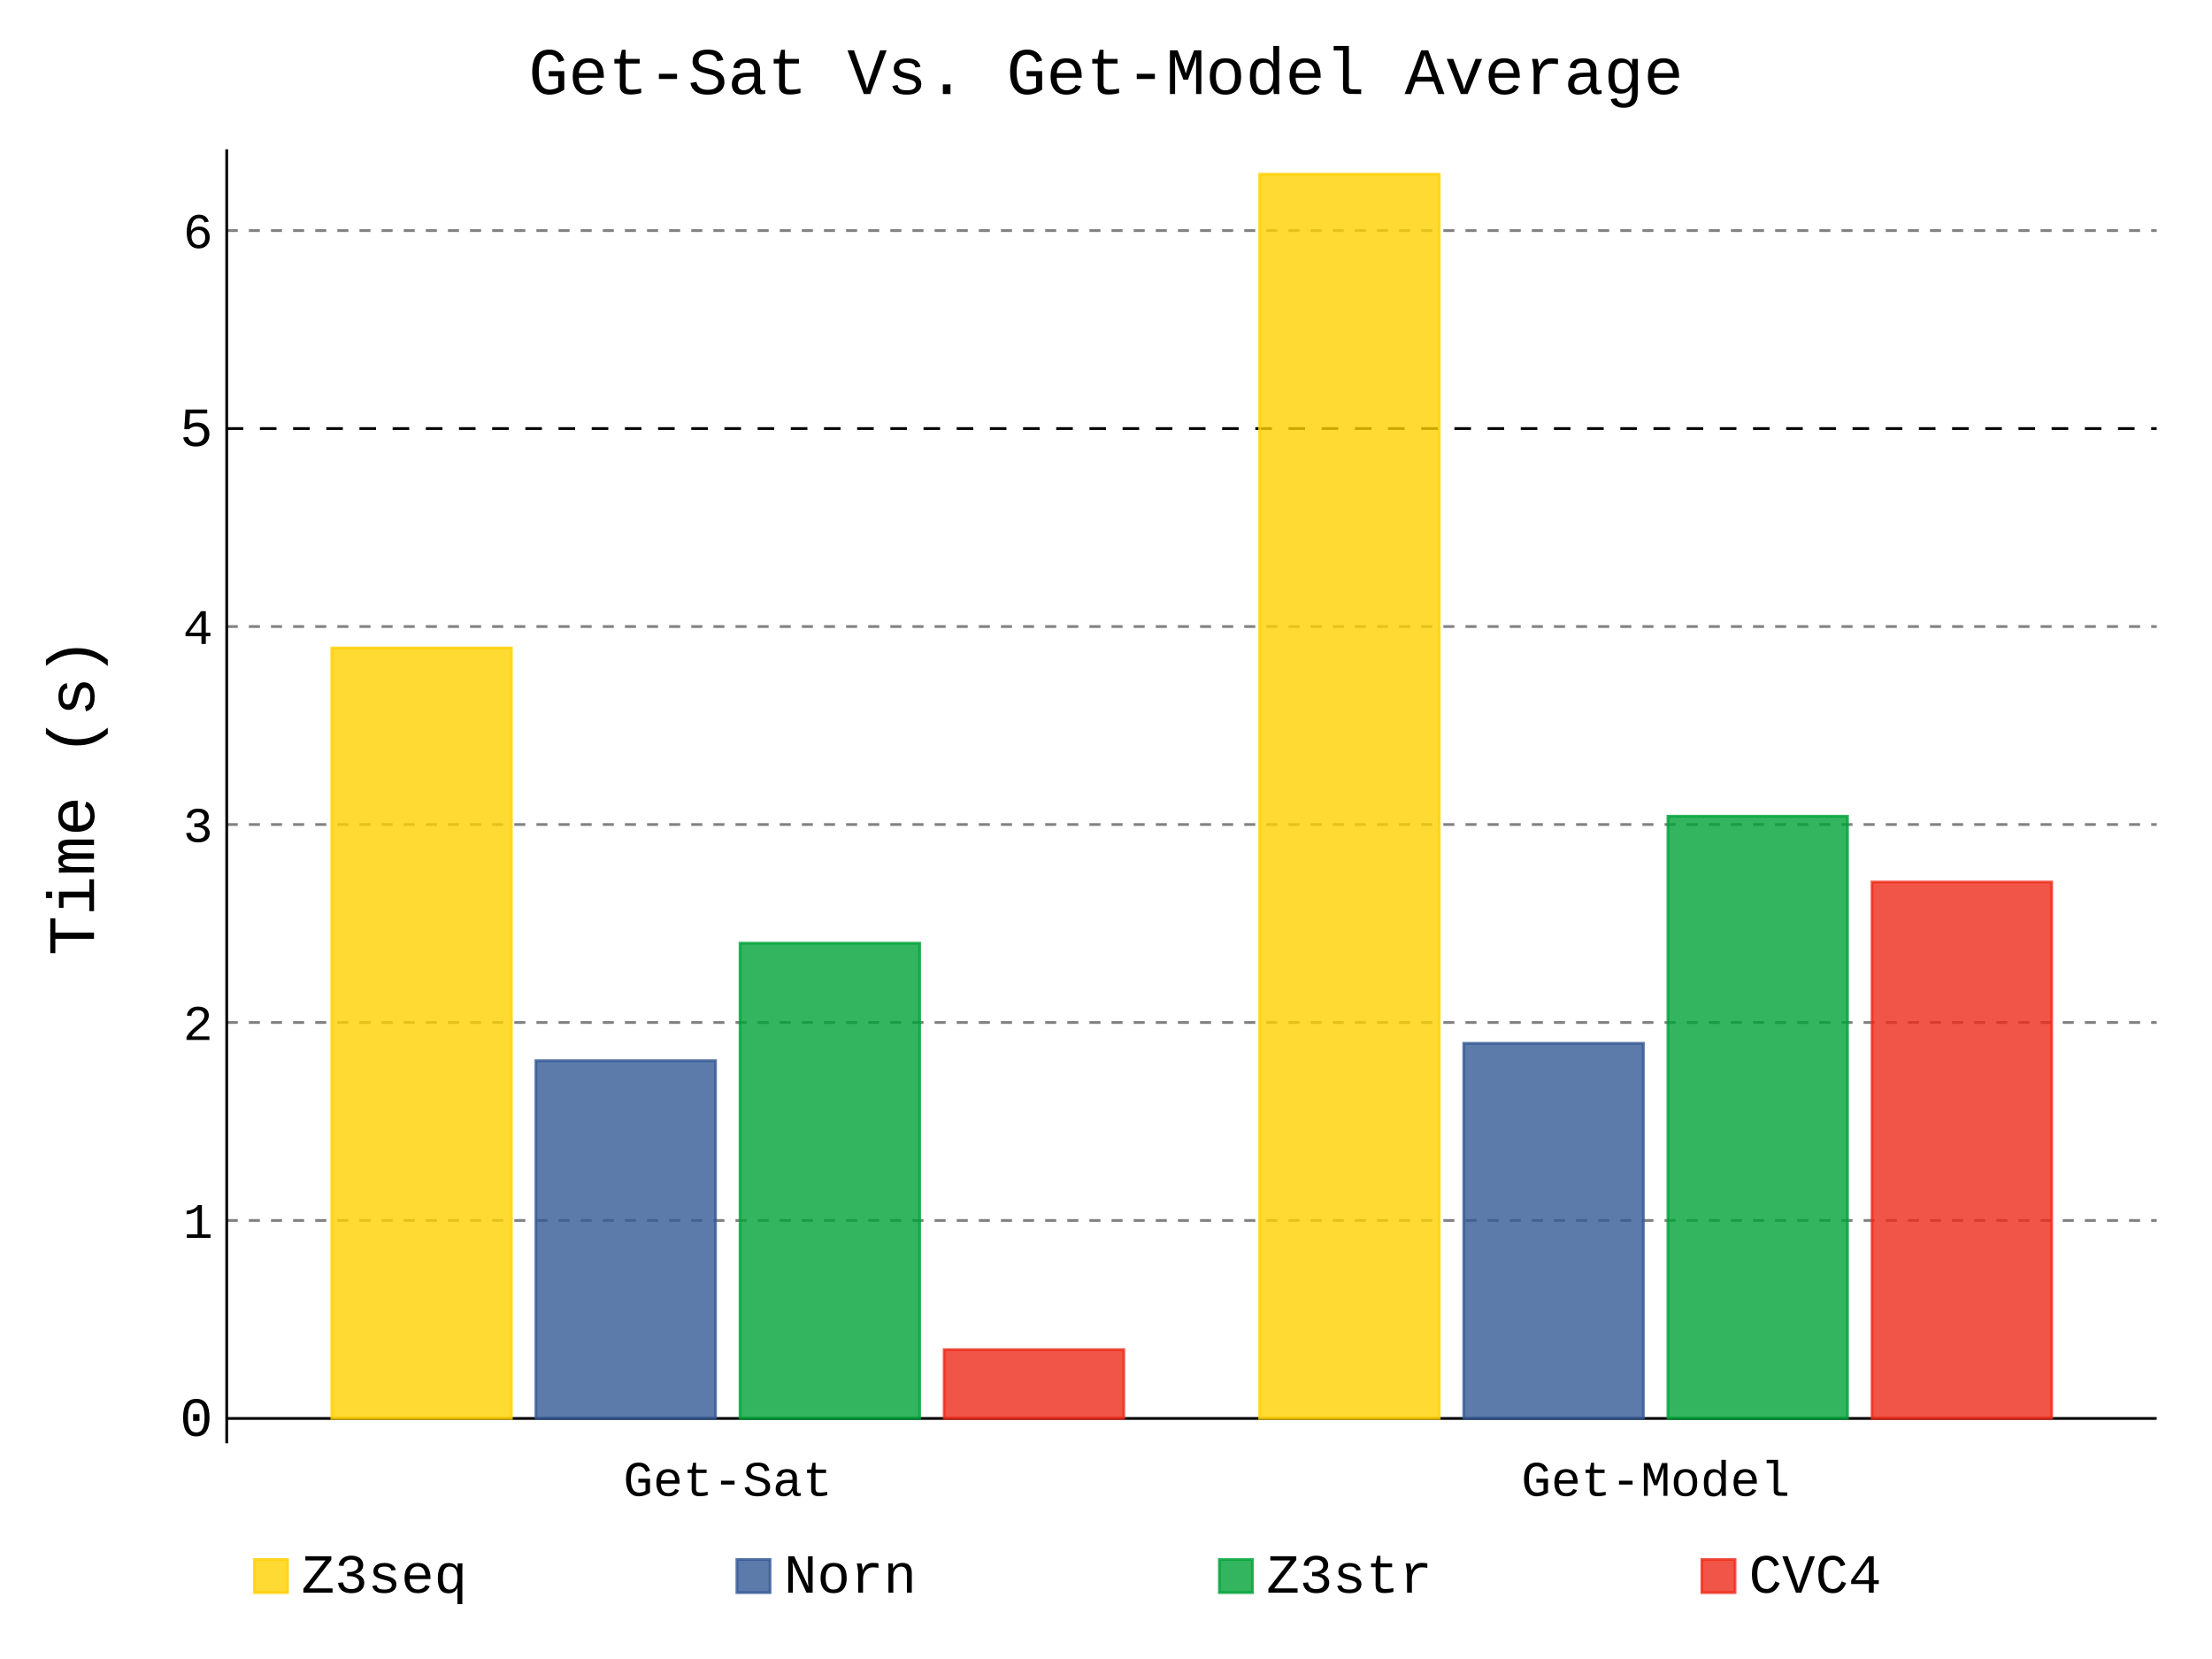
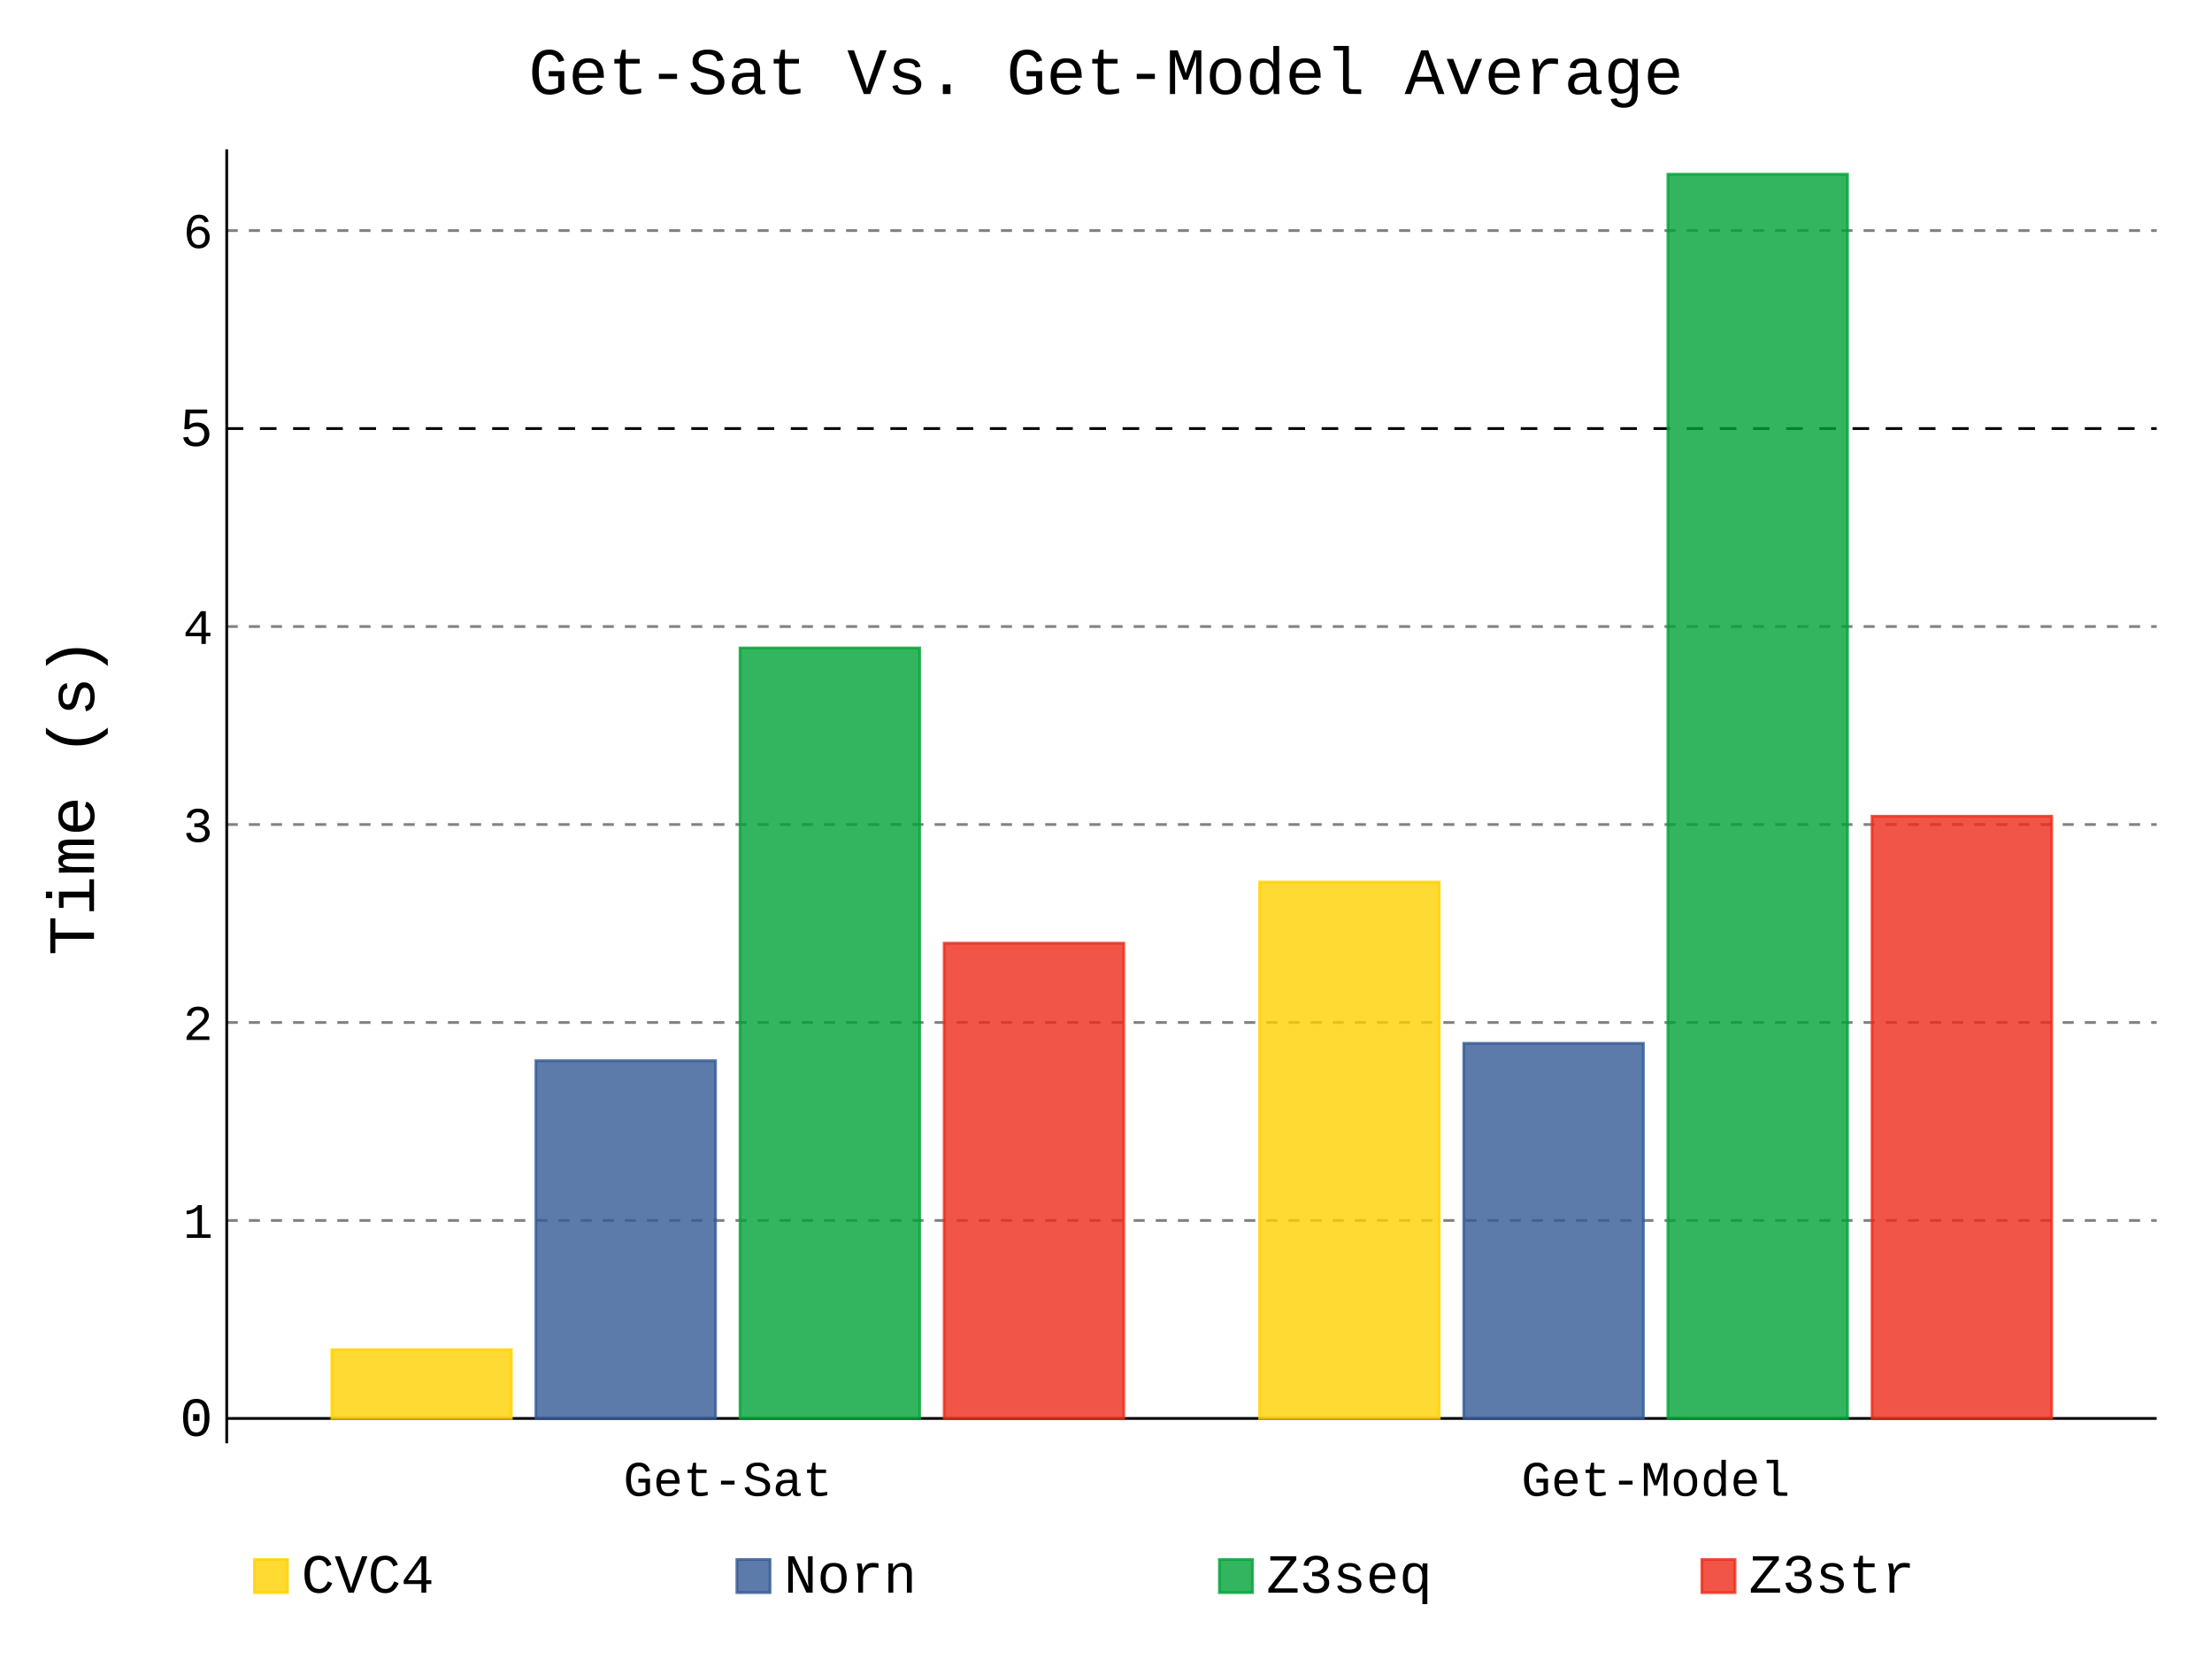
- <svg xmlns="http://www.w3.org/2000/svg" id="chart-776de2d6-7de8-42f6-9bb1-dc8a20e58fdf" class="pygal-chart" viewBox="0 0 800 600">
+ <svg xmlns="http://www.w3.org/2000/svg" id="chart-cbc107c6-7a0a-4ecf-b252-815fa5dcbc43" class="pygal-chart" viewBox="0 0 800 600">
  <defs>
-     <style type="text/css">#chart-776de2d6-7de8-42f6-9bb1-dc8a20e58fdf{-webkit-user-select:none;-webkit-font-smoothing:antialiased;font-family:Consolas,"Liberation Mono",Menlo,Courier,monospace}#chart-776de2d6-7de8-42f6-9bb1-dc8a20e58fdf .title{font-family:Consolas,"Liberation Mono",Menlo,Courier,monospace;font-size:24px}#chart-776de2d6-7de8-42f6-9bb1-dc8a20e58fdf .legends .legend text{font-family:Consolas,"Liberation Mono",Menlo,Courier,monospace;font-size:20px}#chart-776de2d6-7de8-42f6-9bb1-dc8a20e58fdf .axis text{font-family:Consolas,"Liberation Mono",Menlo,Courier,monospace;font-size:18px}#chart-776de2d6-7de8-42f6-9bb1-dc8a20e58fdf .axis text.major{font-family:Consolas,"Liberation Mono",Menlo,Courier,monospace;font-size:20px}#chart-776de2d6-7de8-42f6-9bb1-dc8a20e58fdf .text-overlay text.value{font-family:Consolas,"Liberation Mono",Menlo,Courier,monospace;font-size:22px}#chart-776de2d6-7de8-42f6-9bb1-dc8a20e58fdf .text-overlay text.label{font-family:Consolas,"Liberation Mono",Menlo,Courier,monospace;font-size:20px}#chart-776de2d6-7de8-42f6-9bb1-dc8a20e58fdf .tooltip{font-family:Consolas,"Liberation Mono",Menlo,Courier,monospace;font-size:20px}#chart-776de2d6-7de8-42f6-9bb1-dc8a20e58fdf text.no_data{font-family:Consolas,"Liberation Mono",Menlo,Courier,monospace;font-size:64px}
- #chart-776de2d6-7de8-42f6-9bb1-dc8a20e58fdf{background-color:#FFFFFF}#chart-776de2d6-7de8-42f6-9bb1-dc8a20e58fdf path,#chart-776de2d6-7de8-42f6-9bb1-dc8a20e58fdf line,#chart-776de2d6-7de8-42f6-9bb1-dc8a20e58fdf rect,#chart-776de2d6-7de8-42f6-9bb1-dc8a20e58fdf circle{-webkit-transition:100ms;-moz-transition:100ms;transition:100ms}#chart-776de2d6-7de8-42f6-9bb1-dc8a20e58fdf .graph &gt; .background{fill:#FFFFFF}#chart-776de2d6-7de8-42f6-9bb1-dc8a20e58fdf .plot &gt; .background{fill:#FFFFFF}#chart-776de2d6-7de8-42f6-9bb1-dc8a20e58fdf .graph{fill:#000000}#chart-776de2d6-7de8-42f6-9bb1-dc8a20e58fdf text.no_data{fill:#000000}#chart-776de2d6-7de8-42f6-9bb1-dc8a20e58fdf .title{fill:#000000}#chart-776de2d6-7de8-42f6-9bb1-dc8a20e58fdf .legends .legend text{fill:#000000}#chart-776de2d6-7de8-42f6-9bb1-dc8a20e58fdf .legends .legend:hover text{fill:#000000}#chart-776de2d6-7de8-42f6-9bb1-dc8a20e58fdf .axis .line{stroke:#000000}#chart-776de2d6-7de8-42f6-9bb1-dc8a20e58fdf .axis .guide.line{stroke:#828282}#chart-776de2d6-7de8-42f6-9bb1-dc8a20e58fdf .axis .major.line{stroke:#000000}#chart-776de2d6-7de8-42f6-9bb1-dc8a20e58fdf .axis text.major{fill:#000000}#chart-776de2d6-7de8-42f6-9bb1-dc8a20e58fdf .axis.y .guides:hover .guide.line,#chart-776de2d6-7de8-42f6-9bb1-dc8a20e58fdf .line-graph .axis.x .guides:hover .guide.line,#chart-776de2d6-7de8-42f6-9bb1-dc8a20e58fdf .stackedline-graph .axis.x .guides:hover .guide.line,#chart-776de2d6-7de8-42f6-9bb1-dc8a20e58fdf .xy-graph .axis.x .guides:hover .guide.line{stroke:#000000}#chart-776de2d6-7de8-42f6-9bb1-dc8a20e58fdf .axis .guides:hover text{fill:#000000}#chart-776de2d6-7de8-42f6-9bb1-dc8a20e58fdf .reactive{fill-opacity:.8;stroke-opacity:.8}#chart-776de2d6-7de8-42f6-9bb1-dc8a20e58fdf .ci{stroke:#000000}#chart-776de2d6-7de8-42f6-9bb1-dc8a20e58fdf .reactive.active,#chart-776de2d6-7de8-42f6-9bb1-dc8a20e58fdf .active .reactive{fill-opacity:.9;stroke-opacity:.9;stroke-width:4}#chart-776de2d6-7de8-42f6-9bb1-dc8a20e58fdf .ci .reactive.active{stroke-width:1.5}#chart-776de2d6-7de8-42f6-9bb1-dc8a20e58fdf .series text{fill:#000000}#chart-776de2d6-7de8-42f6-9bb1-dc8a20e58fdf .tooltip rect{fill:#FFFFFF;stroke:#000000;-webkit-transition:opacity 100ms;-moz-transition:opacity 100ms;transition:opacity 100ms}#chart-776de2d6-7de8-42f6-9bb1-dc8a20e58fdf .tooltip .label{fill:#000000}#chart-776de2d6-7de8-42f6-9bb1-dc8a20e58fdf .tooltip .label{fill:#000000}#chart-776de2d6-7de8-42f6-9bb1-dc8a20e58fdf .tooltip .legend{font-size:.8em;fill:#828282}#chart-776de2d6-7de8-42f6-9bb1-dc8a20e58fdf .tooltip .x_label{font-size:.6em;fill:#000000}#chart-776de2d6-7de8-42f6-9bb1-dc8a20e58fdf .tooltip .xlink{font-size:.5em;text-decoration:underline}#chart-776de2d6-7de8-42f6-9bb1-dc8a20e58fdf .tooltip .value{font-size:1.5em}#chart-776de2d6-7de8-42f6-9bb1-dc8a20e58fdf .bound{font-size:.5em}#chart-776de2d6-7de8-42f6-9bb1-dc8a20e58fdf .max-value{font-size:.75em;fill:#828282}#chart-776de2d6-7de8-42f6-9bb1-dc8a20e58fdf .map-element{fill:#FFFFFF;stroke:#828282 !important}#chart-776de2d6-7de8-42f6-9bb1-dc8a20e58fdf .map-element .reactive{fill-opacity:inherit;stroke-opacity:inherit}#chart-776de2d6-7de8-42f6-9bb1-dc8a20e58fdf .color-0,#chart-776de2d6-7de8-42f6-9bb1-dc8a20e58fdf .color-0 a:visited{stroke:#FFD000;fill:#FFD000}#chart-776de2d6-7de8-42f6-9bb1-dc8a20e58fdf .color-1,#chart-776de2d6-7de8-42f6-9bb1-dc8a20e58fdf .color-1 a:visited{stroke:#345995;fill:#345995}#chart-776de2d6-7de8-42f6-9bb1-dc8a20e58fdf .color-2,#chart-776de2d6-7de8-42f6-9bb1-dc8a20e58fdf .color-2 a:visited{stroke:#01A337;fill:#01A337}#chart-776de2d6-7de8-42f6-9bb1-dc8a20e58fdf .color-3,#chart-776de2d6-7de8-42f6-9bb1-dc8a20e58fdf .color-3 a:visited{stroke:#ED2B1A;fill:#ED2B1A}#chart-776de2d6-7de8-42f6-9bb1-dc8a20e58fdf .text-overlay .color-0 text{fill:black}#chart-776de2d6-7de8-42f6-9bb1-dc8a20e58fdf .text-overlay .color-1 text{fill:black}#chart-776de2d6-7de8-42f6-9bb1-dc8a20e58fdf .text-overlay .color-2 text{fill:black}#chart-776de2d6-7de8-42f6-9bb1-dc8a20e58fdf .text-overlay .color-3 text{fill:black}
- #chart-776de2d6-7de8-42f6-9bb1-dc8a20e58fdf text.no_data{text-anchor:middle}#chart-776de2d6-7de8-42f6-9bb1-dc8a20e58fdf .guide.line{fill:none}#chart-776de2d6-7de8-42f6-9bb1-dc8a20e58fdf .centered{text-anchor:middle}#chart-776de2d6-7de8-42f6-9bb1-dc8a20e58fdf .title{text-anchor:middle}#chart-776de2d6-7de8-42f6-9bb1-dc8a20e58fdf .legends .legend text{fill-opacity:1}#chart-776de2d6-7de8-42f6-9bb1-dc8a20e58fdf .axis.x text{text-anchor:middle}#chart-776de2d6-7de8-42f6-9bb1-dc8a20e58fdf .axis.x:not(.web) text[transform]{text-anchor:start}#chart-776de2d6-7de8-42f6-9bb1-dc8a20e58fdf .axis.x:not(.web) text[transform].backwards{text-anchor:end}#chart-776de2d6-7de8-42f6-9bb1-dc8a20e58fdf .axis.y text{text-anchor:end}#chart-776de2d6-7de8-42f6-9bb1-dc8a20e58fdf .axis.y text[transform].backwards{text-anchor:start}#chart-776de2d6-7de8-42f6-9bb1-dc8a20e58fdf .axis.y2 text{text-anchor:start}#chart-776de2d6-7de8-42f6-9bb1-dc8a20e58fdf .axis.y2 text[transform].backwards{text-anchor:end}#chart-776de2d6-7de8-42f6-9bb1-dc8a20e58fdf .axis .guide.line{stroke-dasharray:4,4}#chart-776de2d6-7de8-42f6-9bb1-dc8a20e58fdf .axis .major.guide.line{stroke-dasharray:6,6}#chart-776de2d6-7de8-42f6-9bb1-dc8a20e58fdf .horizontal .axis.y .guide.line,#chart-776de2d6-7de8-42f6-9bb1-dc8a20e58fdf .horizontal .axis.y2 .guide.line,#chart-776de2d6-7de8-42f6-9bb1-dc8a20e58fdf .vertical .axis.x .guide.line{opacity:0}#chart-776de2d6-7de8-42f6-9bb1-dc8a20e58fdf .horizontal .axis.always_show .guide.line,#chart-776de2d6-7de8-42f6-9bb1-dc8a20e58fdf .vertical .axis.always_show .guide.line{opacity:1 !important}#chart-776de2d6-7de8-42f6-9bb1-dc8a20e58fdf .axis.y .guides:hover .guide.line,#chart-776de2d6-7de8-42f6-9bb1-dc8a20e58fdf .axis.y2 .guides:hover .guide.line,#chart-776de2d6-7de8-42f6-9bb1-dc8a20e58fdf .axis.x .guides:hover .guide.line{opacity:1}#chart-776de2d6-7de8-42f6-9bb1-dc8a20e58fdf .axis .guides:hover text{opacity:1}#chart-776de2d6-7de8-42f6-9bb1-dc8a20e58fdf .nofill{fill:none}#chart-776de2d6-7de8-42f6-9bb1-dc8a20e58fdf .subtle-fill{fill-opacity:.2}#chart-776de2d6-7de8-42f6-9bb1-dc8a20e58fdf .dot{stroke-width:1px;fill-opacity:1}#chart-776de2d6-7de8-42f6-9bb1-dc8a20e58fdf .dot.active{stroke-width:5px}#chart-776de2d6-7de8-42f6-9bb1-dc8a20e58fdf .dot.negative{fill:transparent}#chart-776de2d6-7de8-42f6-9bb1-dc8a20e58fdf text,#chart-776de2d6-7de8-42f6-9bb1-dc8a20e58fdf tspan{stroke:none !important}#chart-776de2d6-7de8-42f6-9bb1-dc8a20e58fdf .series text.active{opacity:1}#chart-776de2d6-7de8-42f6-9bb1-dc8a20e58fdf .tooltip rect{fill-opacity:.95;stroke-width:.5}#chart-776de2d6-7de8-42f6-9bb1-dc8a20e58fdf .tooltip text{fill-opacity:1}#chart-776de2d6-7de8-42f6-9bb1-dc8a20e58fdf .showable{visibility:hidden}#chart-776de2d6-7de8-42f6-9bb1-dc8a20e58fdf .showable.shown{visibility:visible}#chart-776de2d6-7de8-42f6-9bb1-dc8a20e58fdf .gauge-background{fill:rgba(229,229,229,1);stroke:none}#chart-776de2d6-7de8-42f6-9bb1-dc8a20e58fdf .bg-lines{stroke:#FFFFFF;stroke-width:2px}</style>
+     <style type="text/css">#chart-cbc107c6-7a0a-4ecf-b252-815fa5dcbc43{-webkit-user-select:none;-webkit-font-smoothing:antialiased;font-family:Consolas,"Liberation Mono",Menlo,Courier,monospace}#chart-cbc107c6-7a0a-4ecf-b252-815fa5dcbc43 .title{font-family:Consolas,"Liberation Mono",Menlo,Courier,monospace;font-size:24px}#chart-cbc107c6-7a0a-4ecf-b252-815fa5dcbc43 .legends .legend text{font-family:Consolas,"Liberation Mono",Menlo,Courier,monospace;font-size:20px}#chart-cbc107c6-7a0a-4ecf-b252-815fa5dcbc43 .axis text{font-family:Consolas,"Liberation Mono",Menlo,Courier,monospace;font-size:18px}#chart-cbc107c6-7a0a-4ecf-b252-815fa5dcbc43 .axis text.major{font-family:Consolas,"Liberation Mono",Menlo,Courier,monospace;font-size:20px}#chart-cbc107c6-7a0a-4ecf-b252-815fa5dcbc43 .text-overlay text.value{font-family:Consolas,"Liberation Mono",Menlo,Courier,monospace;font-size:22px}#chart-cbc107c6-7a0a-4ecf-b252-815fa5dcbc43 .text-overlay text.label{font-family:Consolas,"Liberation Mono",Menlo,Courier,monospace;font-size:20px}#chart-cbc107c6-7a0a-4ecf-b252-815fa5dcbc43 .tooltip{font-family:Consolas,"Liberation Mono",Menlo,Courier,monospace;font-size:20px}#chart-cbc107c6-7a0a-4ecf-b252-815fa5dcbc43 text.no_data{font-family:Consolas,"Liberation Mono",Menlo,Courier,monospace;font-size:64px}
+ #chart-cbc107c6-7a0a-4ecf-b252-815fa5dcbc43{background-color:#FFFFFF}#chart-cbc107c6-7a0a-4ecf-b252-815fa5dcbc43 path,#chart-cbc107c6-7a0a-4ecf-b252-815fa5dcbc43 line,#chart-cbc107c6-7a0a-4ecf-b252-815fa5dcbc43 rect,#chart-cbc107c6-7a0a-4ecf-b252-815fa5dcbc43 circle{-webkit-transition:100ms;-moz-transition:100ms;transition:100ms}#chart-cbc107c6-7a0a-4ecf-b252-815fa5dcbc43 .graph &gt; .background{fill:#FFFFFF}#chart-cbc107c6-7a0a-4ecf-b252-815fa5dcbc43 .plot &gt; .background{fill:#FFFFFF}#chart-cbc107c6-7a0a-4ecf-b252-815fa5dcbc43 .graph{fill:#000000}#chart-cbc107c6-7a0a-4ecf-b252-815fa5dcbc43 text.no_data{fill:#000000}#chart-cbc107c6-7a0a-4ecf-b252-815fa5dcbc43 .title{fill:#000000}#chart-cbc107c6-7a0a-4ecf-b252-815fa5dcbc43 .legends .legend text{fill:#000000}#chart-cbc107c6-7a0a-4ecf-b252-815fa5dcbc43 .legends .legend:hover text{fill:#000000}#chart-cbc107c6-7a0a-4ecf-b252-815fa5dcbc43 .axis .line{stroke:#000000}#chart-cbc107c6-7a0a-4ecf-b252-815fa5dcbc43 .axis .guide.line{stroke:#828282}#chart-cbc107c6-7a0a-4ecf-b252-815fa5dcbc43 .axis .major.line{stroke:#000000}#chart-cbc107c6-7a0a-4ecf-b252-815fa5dcbc43 .axis text.major{fill:#000000}#chart-cbc107c6-7a0a-4ecf-b252-815fa5dcbc43 .axis.y .guides:hover .guide.line,#chart-cbc107c6-7a0a-4ecf-b252-815fa5dcbc43 .line-graph .axis.x .guides:hover .guide.line,#chart-cbc107c6-7a0a-4ecf-b252-815fa5dcbc43 .stackedline-graph .axis.x .guides:hover .guide.line,#chart-cbc107c6-7a0a-4ecf-b252-815fa5dcbc43 .xy-graph .axis.x .guides:hover .guide.line{stroke:#000000}#chart-cbc107c6-7a0a-4ecf-b252-815fa5dcbc43 .axis .guides:hover text{fill:#000000}#chart-cbc107c6-7a0a-4ecf-b252-815fa5dcbc43 .reactive{fill-opacity:.8;stroke-opacity:.8}#chart-cbc107c6-7a0a-4ecf-b252-815fa5dcbc43 .ci{stroke:#000000}#chart-cbc107c6-7a0a-4ecf-b252-815fa5dcbc43 .reactive.active,#chart-cbc107c6-7a0a-4ecf-b252-815fa5dcbc43 .active .reactive{fill-opacity:.9;stroke-opacity:.9;stroke-width:4}#chart-cbc107c6-7a0a-4ecf-b252-815fa5dcbc43 .ci .reactive.active{stroke-width:1.5}#chart-cbc107c6-7a0a-4ecf-b252-815fa5dcbc43 .series text{fill:#000000}#chart-cbc107c6-7a0a-4ecf-b252-815fa5dcbc43 .tooltip rect{fill:#FFFFFF;stroke:#000000;-webkit-transition:opacity 100ms;-moz-transition:opacity 100ms;transition:opacity 100ms}#chart-cbc107c6-7a0a-4ecf-b252-815fa5dcbc43 .tooltip .label{fill:#000000}#chart-cbc107c6-7a0a-4ecf-b252-815fa5dcbc43 .tooltip .label{fill:#000000}#chart-cbc107c6-7a0a-4ecf-b252-815fa5dcbc43 .tooltip .legend{font-size:.8em;fill:#828282}#chart-cbc107c6-7a0a-4ecf-b252-815fa5dcbc43 .tooltip .x_label{font-size:.6em;fill:#000000}#chart-cbc107c6-7a0a-4ecf-b252-815fa5dcbc43 .tooltip .xlink{font-size:.5em;text-decoration:underline}#chart-cbc107c6-7a0a-4ecf-b252-815fa5dcbc43 .tooltip .value{font-size:1.5em}#chart-cbc107c6-7a0a-4ecf-b252-815fa5dcbc43 .bound{font-size:.5em}#chart-cbc107c6-7a0a-4ecf-b252-815fa5dcbc43 .max-value{font-size:.75em;fill:#828282}#chart-cbc107c6-7a0a-4ecf-b252-815fa5dcbc43 .map-element{fill:#FFFFFF;stroke:#828282 !important}#chart-cbc107c6-7a0a-4ecf-b252-815fa5dcbc43 .map-element .reactive{fill-opacity:inherit;stroke-opacity:inherit}#chart-cbc107c6-7a0a-4ecf-b252-815fa5dcbc43 .color-0,#chart-cbc107c6-7a0a-4ecf-b252-815fa5dcbc43 .color-0 a:visited{stroke:#FFD000;fill:#FFD000}#chart-cbc107c6-7a0a-4ecf-b252-815fa5dcbc43 .color-1,#chart-cbc107c6-7a0a-4ecf-b252-815fa5dcbc43 .color-1 a:visited{stroke:#345995;fill:#345995}#chart-cbc107c6-7a0a-4ecf-b252-815fa5dcbc43 .color-2,#chart-cbc107c6-7a0a-4ecf-b252-815fa5dcbc43 .color-2 a:visited{stroke:#01A337;fill:#01A337}#chart-cbc107c6-7a0a-4ecf-b252-815fa5dcbc43 .color-3,#chart-cbc107c6-7a0a-4ecf-b252-815fa5dcbc43 .color-3 a:visited{stroke:#ED2B1A;fill:#ED2B1A}#chart-cbc107c6-7a0a-4ecf-b252-815fa5dcbc43 .text-overlay .color-0 text{fill:black}#chart-cbc107c6-7a0a-4ecf-b252-815fa5dcbc43 .text-overlay .color-1 text{fill:black}#chart-cbc107c6-7a0a-4ecf-b252-815fa5dcbc43 .text-overlay .color-2 text{fill:black}#chart-cbc107c6-7a0a-4ecf-b252-815fa5dcbc43 .text-overlay .color-3 text{fill:black}
+ #chart-cbc107c6-7a0a-4ecf-b252-815fa5dcbc43 text.no_data{text-anchor:middle}#chart-cbc107c6-7a0a-4ecf-b252-815fa5dcbc43 .guide.line{fill:none}#chart-cbc107c6-7a0a-4ecf-b252-815fa5dcbc43 .centered{text-anchor:middle}#chart-cbc107c6-7a0a-4ecf-b252-815fa5dcbc43 .title{text-anchor:middle}#chart-cbc107c6-7a0a-4ecf-b252-815fa5dcbc43 .legends .legend text{fill-opacity:1}#chart-cbc107c6-7a0a-4ecf-b252-815fa5dcbc43 .axis.x text{text-anchor:middle}#chart-cbc107c6-7a0a-4ecf-b252-815fa5dcbc43 .axis.x:not(.web) text[transform]{text-anchor:start}#chart-cbc107c6-7a0a-4ecf-b252-815fa5dcbc43 .axis.x:not(.web) text[transform].backwards{text-anchor:end}#chart-cbc107c6-7a0a-4ecf-b252-815fa5dcbc43 .axis.y text{text-anchor:end}#chart-cbc107c6-7a0a-4ecf-b252-815fa5dcbc43 .axis.y text[transform].backwards{text-anchor:start}#chart-cbc107c6-7a0a-4ecf-b252-815fa5dcbc43 .axis.y2 text{text-anchor:start}#chart-cbc107c6-7a0a-4ecf-b252-815fa5dcbc43 .axis.y2 text[transform].backwards{text-anchor:end}#chart-cbc107c6-7a0a-4ecf-b252-815fa5dcbc43 .axis .guide.line{stroke-dasharray:4,4}#chart-cbc107c6-7a0a-4ecf-b252-815fa5dcbc43 .axis .major.guide.line{stroke-dasharray:6,6}#chart-cbc107c6-7a0a-4ecf-b252-815fa5dcbc43 .horizontal .axis.y .guide.line,#chart-cbc107c6-7a0a-4ecf-b252-815fa5dcbc43 .horizontal .axis.y2 .guide.line,#chart-cbc107c6-7a0a-4ecf-b252-815fa5dcbc43 .vertical .axis.x .guide.line{opacity:0}#chart-cbc107c6-7a0a-4ecf-b252-815fa5dcbc43 .horizontal .axis.always_show .guide.line,#chart-cbc107c6-7a0a-4ecf-b252-815fa5dcbc43 .vertical .axis.always_show .guide.line{opacity:1 !important}#chart-cbc107c6-7a0a-4ecf-b252-815fa5dcbc43 .axis.y .guides:hover .guide.line,#chart-cbc107c6-7a0a-4ecf-b252-815fa5dcbc43 .axis.y2 .guides:hover .guide.line,#chart-cbc107c6-7a0a-4ecf-b252-815fa5dcbc43 .axis.x .guides:hover .guide.line{opacity:1}#chart-cbc107c6-7a0a-4ecf-b252-815fa5dcbc43 .axis .guides:hover text{opacity:1}#chart-cbc107c6-7a0a-4ecf-b252-815fa5dcbc43 .nofill{fill:none}#chart-cbc107c6-7a0a-4ecf-b252-815fa5dcbc43 .subtle-fill{fill-opacity:.2}#chart-cbc107c6-7a0a-4ecf-b252-815fa5dcbc43 .dot{stroke-width:1px;fill-opacity:1}#chart-cbc107c6-7a0a-4ecf-b252-815fa5dcbc43 .dot.active{stroke-width:5px}#chart-cbc107c6-7a0a-4ecf-b252-815fa5dcbc43 .dot.negative{fill:transparent}#chart-cbc107c6-7a0a-4ecf-b252-815fa5dcbc43 text,#chart-cbc107c6-7a0a-4ecf-b252-815fa5dcbc43 tspan{stroke:none !important}#chart-cbc107c6-7a0a-4ecf-b252-815fa5dcbc43 .series text.active{opacity:1}#chart-cbc107c6-7a0a-4ecf-b252-815fa5dcbc43 .tooltip rect{fill-opacity:.95;stroke-width:.5}#chart-cbc107c6-7a0a-4ecf-b252-815fa5dcbc43 .tooltip text{fill-opacity:1}#chart-cbc107c6-7a0a-4ecf-b252-815fa5dcbc43 .showable{visibility:hidden}#chart-cbc107c6-7a0a-4ecf-b252-815fa5dcbc43 .showable.shown{visibility:visible}#chart-cbc107c6-7a0a-4ecf-b252-815fa5dcbc43 .gauge-background{fill:rgba(229,229,229,1);stroke:none}#chart-cbc107c6-7a0a-4ecf-b252-815fa5dcbc43 .bg-lines{stroke:#FFFFFF;stroke-width:2px}</style>
  </defs>
  <g class="graph bar-graph vertical">
    <rect class="background" height="600" width="800" x="0" y="0" />
    <g class="plot" transform="translate(82, 54)">
      <rect class="background" height="468.0" width="698" x="0" y="0" />
      <g class="axis y always_show">
        <g class="guides">
          <path class="axis major line" d="M0 459 h698" />
          <text class="major" x="-5" y="465.3">0</text>
        </g>
        <g class="guides">
          <path class="guide line" d="M0 387.398 h698" />
          <text class="" x="-5" y="393.698">1</text>
        </g>
        <g class="guides">
          <path class="guide line" d="M0 315.797 h698" />
          <text class="" x="-5" y="322.097">2</text>
        </g>
        <g class="guides">
          <path class="guide line" d="M0 244.195 h698" />
          <text class="" x="-5" y="250.495">3</text>
        </g>
        <g class="guides">
          <path class="guide line" d="M0 172.594 h698" />
          <text class="" x="-5" y="178.894">4</text>
        </g>
        <g class="guides">
          <path class="major guide line" d="M0 100.992 h698" />
          <text class="major" x="-5" y="107.292">5</text>
        </g>
        <g class="guides">
          <path class="guide line" d="M0 29.39 h698" />
          <text class="" x="-5" y="35.69">6</text>
        </g>
      </g>
      <g class="axis x">
        <path class="line" d="M0 0 v468" />
        <g class="guides">
          <path class="guide line" d="M181.212 0 v468" />
          <text class="" x="181.212" y="487.0">Get-Sat</text>
        </g>
        <g class="guides">
          <path class="guide line" d="M516.788 0 v468" />
          <text class="" x="516.788" y="487.0">Get-Model</text>
        </g>
      </g>
      <g class="series serie-0 color-0">
        <g class="bars">
          <g class="bar">
-             <rect class="rect reactive tooltip-trigger" height="278.671" rx="0" ry="0" width="64.968" x="37.987" y="180.329" />
+             <rect class="rect reactive tooltip-trigger" height="24.881" rx="0" ry="0" width="64.968" x="37.987" y="434.119" />
          </g>
          <g class="bar">
-             <rect class="rect reactive tooltip-trigger" height="450.0" rx="0" ry="0" width="64.968" x="373.564" y="9.0" />
+             <rect class="rect reactive tooltip-trigger" height="194.004" rx="0" ry="0" width="64.968" x="373.564" y="264.996" />
          </g>
        </g>
      </g>
      <g class="series serie-1 color-1">
        <g class="bars">
          <g class="bar">
            <rect class="rect reactive tooltip-trigger" height="129.397" rx="0" ry="0" width="64.968" x="111.814" y="329.603" />
          </g>
          <g class="bar">
            <rect class="rect reactive tooltip-trigger" height="135.678" rx="0" ry="0" width="64.968" x="447.391" y="323.322" />
          </g>
        </g>
      </g>
      <g class="series serie-2 color-2">
        <g class="bars">
          <g class="bar">
-             <rect class="rect reactive tooltip-trigger" height="171.895" rx="0" ry="0" width="64.968" x="185.641" y="287.105" />
+             <rect class="rect reactive tooltip-trigger" height="278.671" rx="0" ry="0" width="64.968" x="185.641" y="180.329" />
          </g>
          <g class="bar">
-             <rect class="rect reactive tooltip-trigger" height="217.812" rx="0" ry="0" width="64.968" x="521.218" y="241.188" />
+             <rect class="rect reactive tooltip-trigger" height="450.0" rx="0" ry="0" width="64.968" x="521.218" y="9.0" />
          </g>
        </g>
      </g>
      <g class="series serie-3 color-3">
        <g class="bars">
          <g class="bar">
-             <rect class="rect reactive tooltip-trigger" height="24.881" rx="0" ry="0" width="64.968" x="259.468" y="434.119" />
+             <rect class="rect reactive tooltip-trigger" height="171.895" rx="0" ry="0" width="64.968" x="259.468" y="287.105" />
          </g>
          <g class="bar">
-             <rect class="rect reactive tooltip-trigger" height="194.004" rx="0" ry="0" width="64.968" x="595.045" y="264.996" />
+             <rect class="rect reactive tooltip-trigger" height="217.812" rx="0" ry="0" width="64.968" x="595.045" y="241.188" />
          </g>
        </g>
      </g>
    </g>
    <g class="titles">
      <text class="title plot_title" x="400.0" y="34">Get-Sat Vs. Get-Model Average</text>
      <text class="title" x="0" y="322.0" transform="rotate(-90 0 288)">Time (s)</text>
    </g>
    <g class="plot overlay" transform="translate(82, 54)">
      <g class="series serie-0 color-0" />
      <g class="series serie-1 color-1" />
      <g class="series serie-2 color-2" />
      <g class="series serie-3 color-3" />
    </g>
    <g class="plot text-overlay" transform="translate(82, 54)">
      <g class="series serie-0 color-0" />
      <g class="series serie-1 color-1" />
      <g class="series serie-2 color-2" />
      <g class="series serie-3 color-3" />
    </g>
    <g class="plot tooltip-overlay" transform="translate(82, 54)">
      <g class="tooltip" style="opacity: 0" transform="translate(0 0)">
        <rect class="tooltip-box" height="0" rx="10" ry="10" width="0" />
        <g class="text" />
      </g>
    </g>
    <g class="legends" transform="translate(92, 560)">
      <g class="legend reactive activate-serie" id="activate-serie-0">
        <rect class="color-0 reactive" height="12" width="12" x="0.0" y="4.0" />
-         <text x="17.0" y="16.0">Z3seq</text>
+         <text x="17.0" y="16.0">CVC4</text>
      </g>
      <g class="legend reactive activate-serie" id="activate-serie-1">
        <rect class="color-1 reactive" height="12" width="12" x="174.5" y="4.0" />
        <text x="191.5" y="16.0">Norn</text>
      </g>
      <g class="legend reactive activate-serie" id="activate-serie-2">
        <rect class="color-2 reactive" height="12" width="12" x="349.0" y="4.0" />
-         <text x="366.0" y="16.0">Z3str</text>
+         <text x="366.0" y="16.0">Z3seq</text>
      </g>
      <g class="legend reactive activate-serie" id="activate-serie-3">
        <rect class="color-3 reactive" height="12" width="12" x="523.5" y="4.0" />
-         <text x="540.5" y="16.0">CVC4</text>
+         <text x="540.5" y="16.0">Z3str</text>
      </g>
    </g>
  </g>
</svg>
